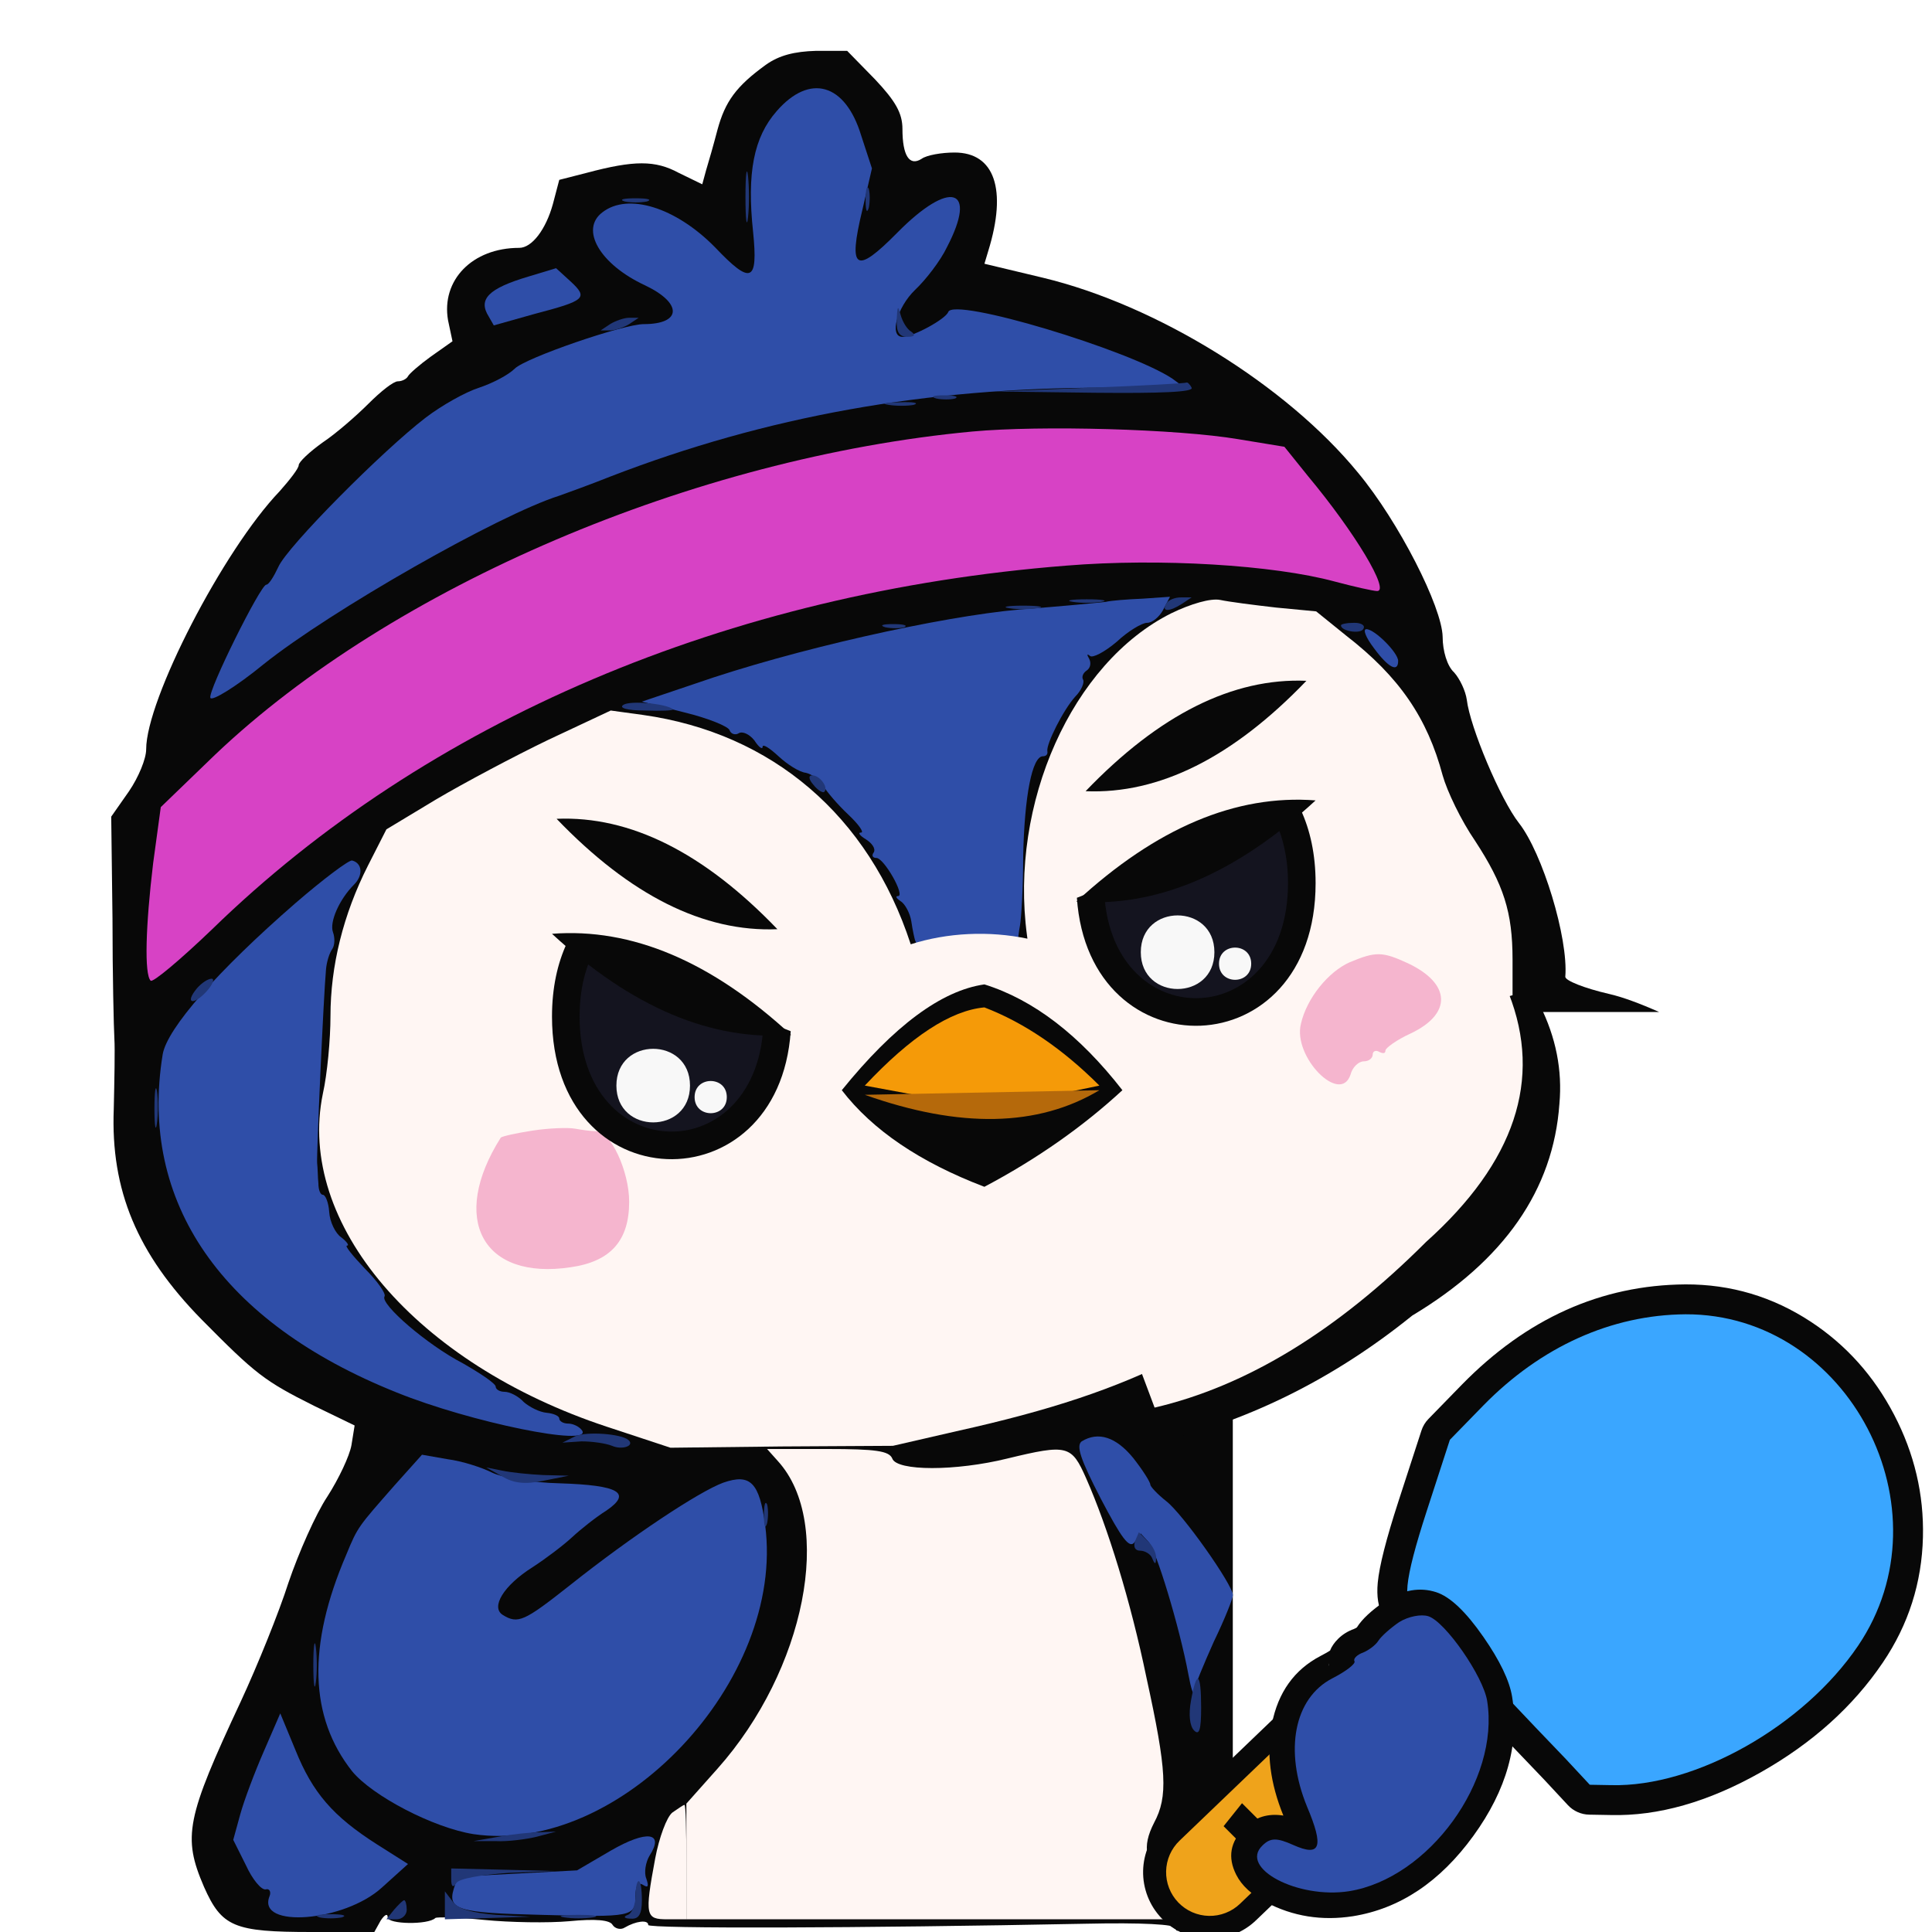
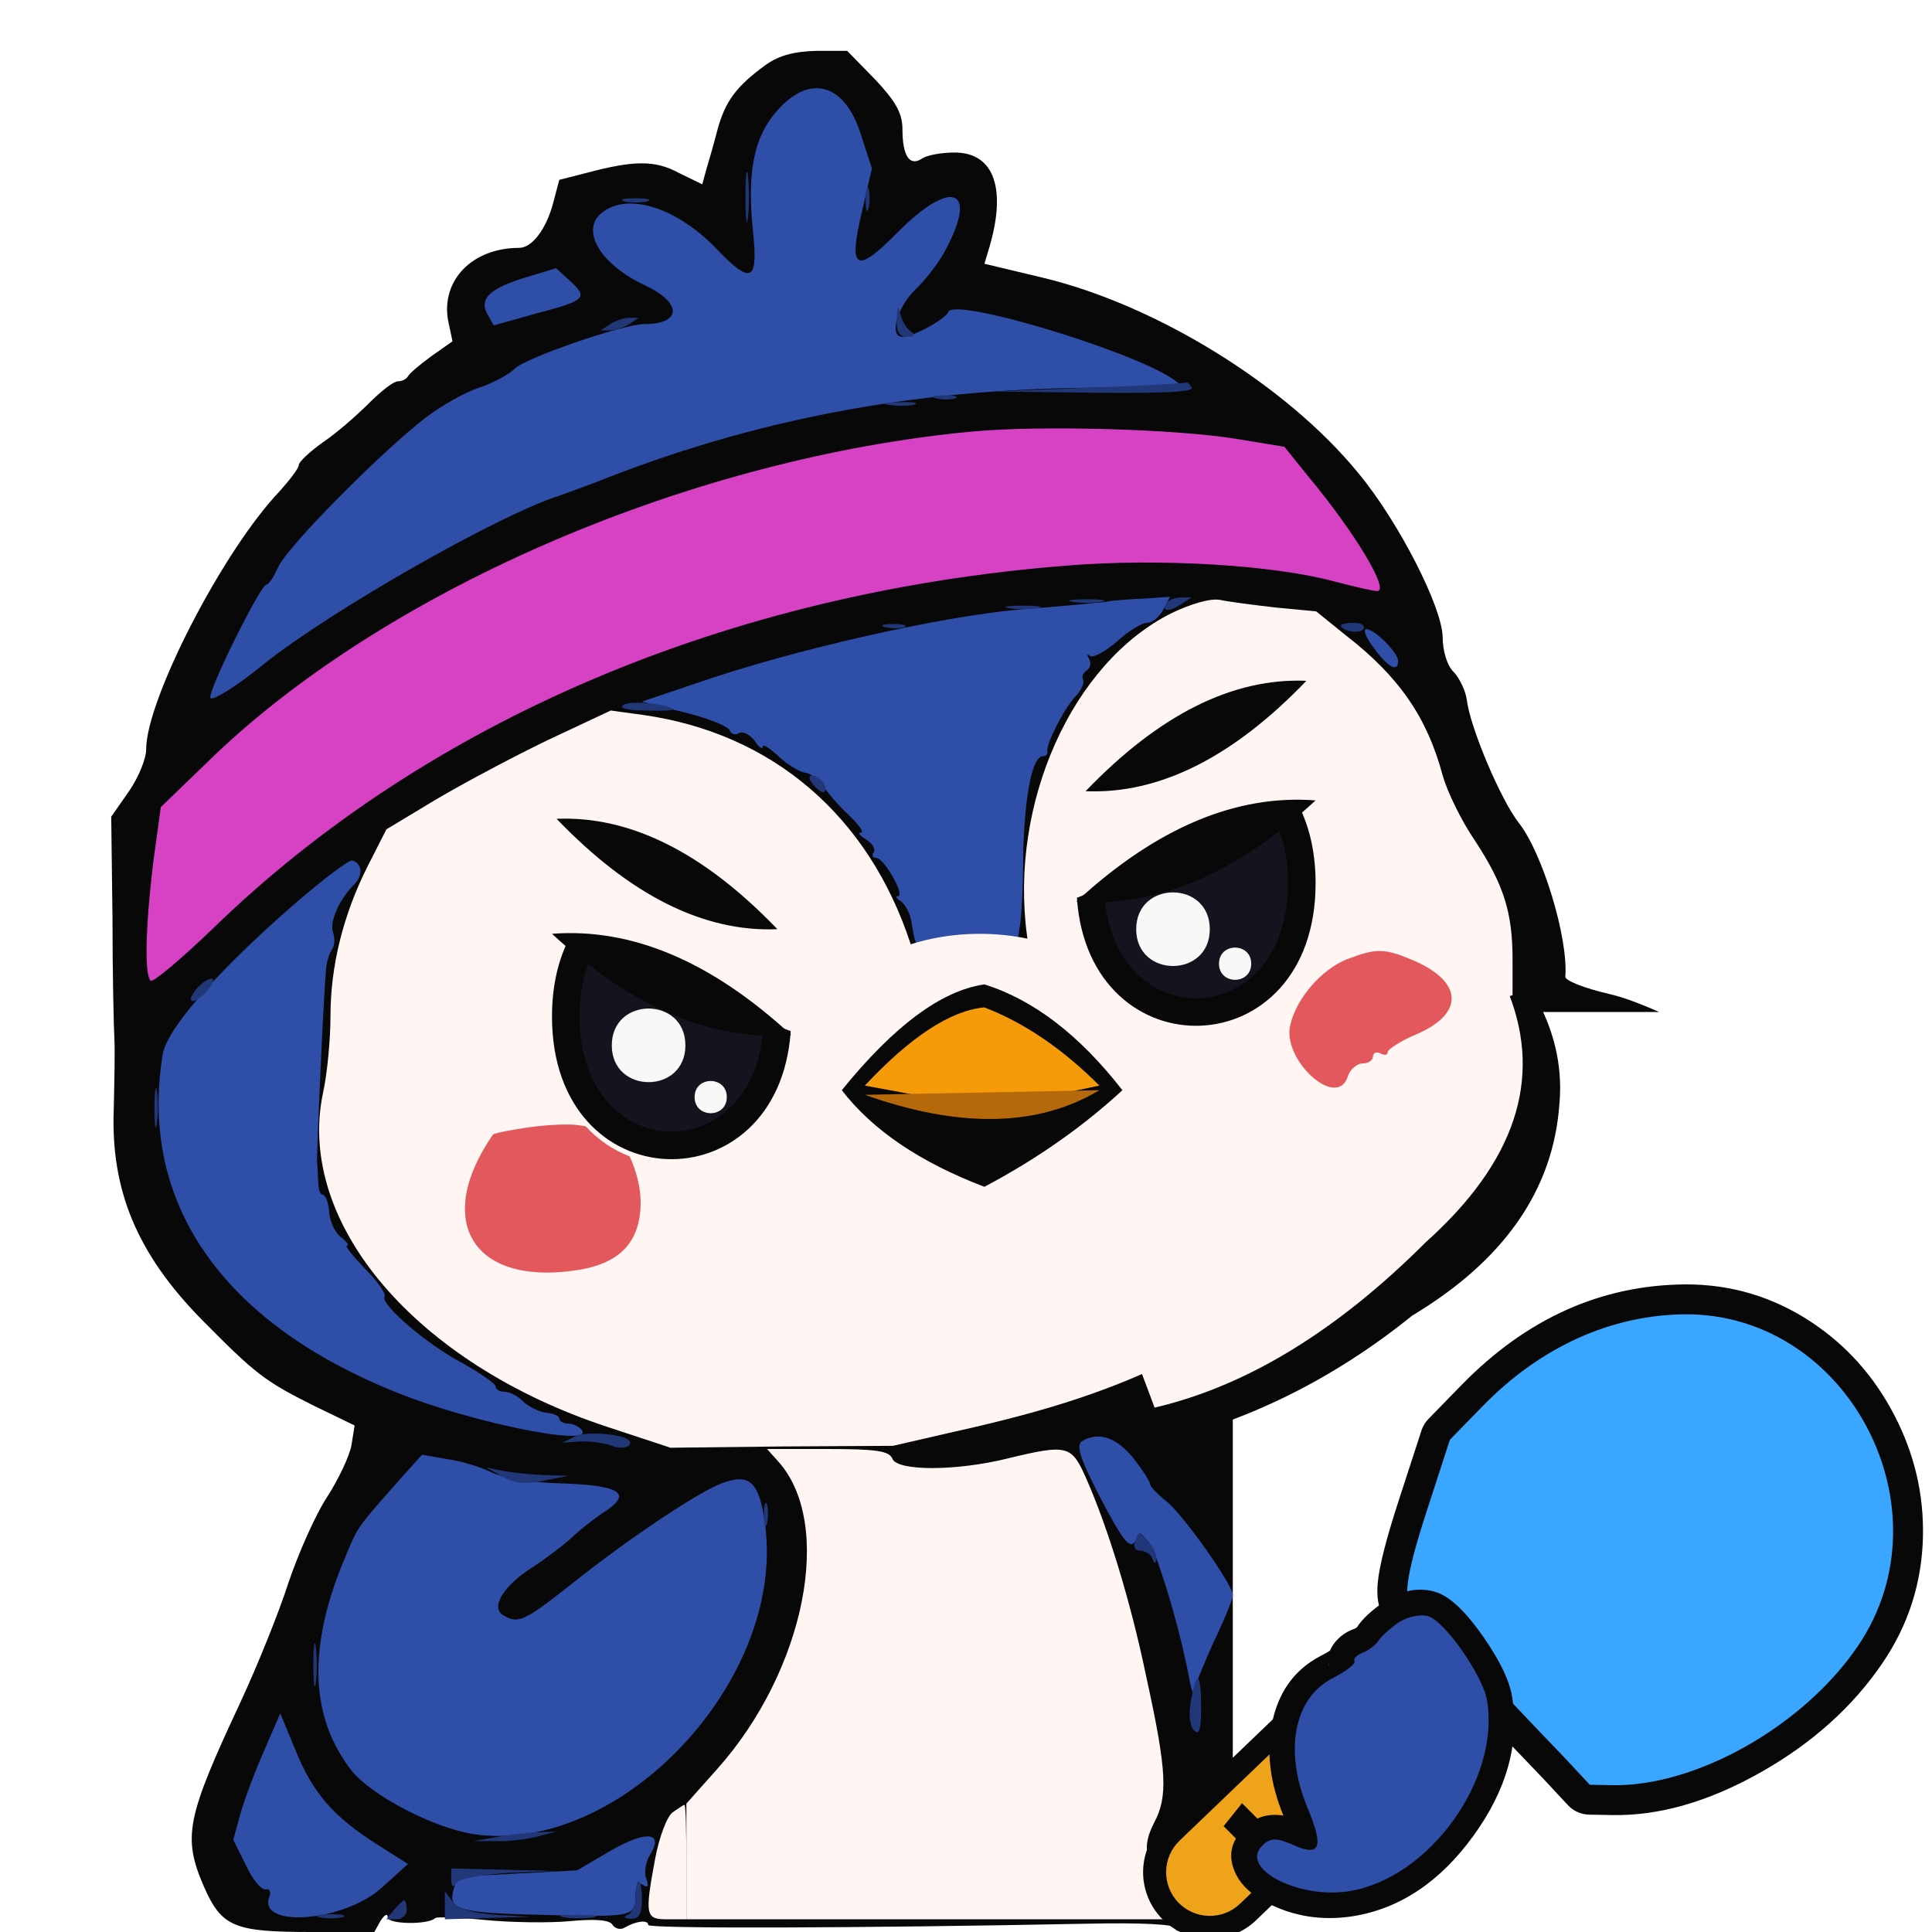
<svg xmlns="http://www.w3.org/2000/svg" viewBox="0 0 420 420" aria-hidden="true" class="sthings" data-character="pip">
  <g data-pip-part="body">
    <path fill="#080808" fill-rule="evenodd" d="M166.48 14.092C169.382 12.02 172.697 11.191 177.395 11.053H184.164L190.243 17.27C194.664 21.967 196.184 24.592 196.184 28.046C196.184 33.849 197.704 36.197 200.329 34.539C201.434 33.711 204.75 33.158 207.513 33.158C216.217 33.158 218.98 41.171 214.836 54.572L214.007 57.336L226.717 60.375C251.447 66.316 279.632 83.724 295.243 102.789C304.086 113.428 313.48 131.941 313.618 138.434C313.618 141.474 314.586 144.789 316.105 146.171C317.349 147.553 318.592 150.178 318.868 152.112C319.559 158.053 326.191 173.803 330.197 178.914C335.309 185.408 340.974 203.921 340.283 212.349C340.283 213.178 344.428 214.836 349.816 216.079C352.695 216.728 356.599 218.186 360.677 220H268V416.327C267.397 416.533 266.736 416.841 266.092 417.237C264.158 418.204 261.809 418.618 260.704 418.204C259.599 417.789 257.941 418.204 257.112 419.033C256.283 419.862 255.592 420 255.592 419.171C255.592 418.342 248.27 417.928 235.974 418.204C187.066 419.171 140.921 419.309 140.921 418.48C140.921 417.237 138.158 417.651 135.809 419.033C134.98 419.586 133.737 419.309 133.184 418.48C132.632 417.375 129.454 417.099 123.789 417.651C119.23 418.066 110.803 417.928 105.276 417.375C99.75 416.822 94.914 416.684 94.638 416.961C93.118 418.48 84.276 418.342 84.276 416.822C84.276 415.855 83.586 416.27 82.757 417.513L81.375 420H67.697C50.842 420 48.217 418.895 44.349 410.191C39.651 399.276 40.48 395.27 52.362 369.849C55.954 362.112 60.651 350.507 62.724 344.013C64.934 337.52 68.664 329.092 71.151 325.362C73.638 321.493 75.987 316.52 76.401 314.171L77.092 309.888L68.25 305.605C57.474 300.217 55.539 298.697 43.796 286.816C29.842 272.586 24.039 258.77 24.73 241.086C24.868 235.007 25.007 228.099 24.868 225.888C24.73 223.539 24.454 211.796 24.454 199.638L24.178 177.533L28.046 172.007C30.118 168.967 31.776 164.961 31.776 162.888C31.776 152.112 48.493 119.645 60.789 106.796C63 104.309 64.934 101.822 64.934 101.132C64.934 100.441 67.283 98.23 70.184 96.158C73.086 94.224 77.507 90.355 80.132 87.73C82.757 85.105 85.52 82.895 86.487 82.895C87.454 82.895 88.421 82.342 88.697 81.789C88.974 81.237 91.184 79.303 93.671 77.507L98.368 74.191L97.401 69.632C95.882 60.928 102.651 53.882 112.875 53.882C115.638 53.882 118.678 49.875 120.197 44.349L121.579 39.099L127.52 37.579C137.882 34.816 142.441 34.816 147.553 37.579L152.664 40.066L153.493 37.026C154.046 35.23 155.151 31.362 155.98 28.184C157.638 22.105 159.987 18.789 166.48 14.092Z" />
    <path fill="#080808" fill-rule="evenodd" d="M318 198Q341 218 339 240Q337 268 307 286Q281 307 250 314L247 301Q285 291 301 270Q322 247 318 223V198Z" />
    <path fill="#2f4ea8" fill-rule="evenodd" d="M168.829 24.178C163.855 29.842 162.336 37.579 163.717 50.428C164.822 61.342 163.303 62.033 155.428 53.743C146.862 45.039 136.5 41.862 130.974 46.145C126 49.875 130.421 57.474 140.23 62.033C148.382 65.901 148.243 70.461 139.954 70.461C135.533 70.461 114.257 77.783 111.908 80.132C110.526 81.513 107.072 83.309 104.171 84.276C101.132 85.243 96.02 88.145 92.566 90.77C83.171 97.954 62.447 118.816 60.513 123.237C59.546 125.309 58.441 127.105 57.888 127.105C56.645 127.105 45.178 150.178 45.73 151.697C46.007 152.526 51.257 149.349 57.336 144.375C71.842 132.77 108.454 111.908 121.579 107.763C123.513 107.072 128.487 105.276 132.632 103.618C166.618 90.493 201.296 84.276 240.118 84.276H257.526L254.901 82.342C245.645 76.125 207.237 64.52 206.132 67.836C205.579 69.355 198.533 73.224 196.184 73.224C193.283 73.224 194.941 66.868 198.947 63C201.296 60.789 204.474 56.645 205.855 53.743C212.625 40.757 206.546 38.961 195.079 50.566C185.961 59.822 184.303 58.717 187.48 45.592L189.553 36.612L187.204 29.428C183.75 18.099 176.013 15.888 168.829 24.178Z" />
    <path fill="#2f4ea8" fill-rule="evenodd" d="M114.947 60.099C106.105 62.724 103.895 65.072 106.243 68.803L107.349 70.737L116.191 68.25C127.243 65.349 127.934 64.796 124.066 61.204L120.888 58.303L114.947 60.099Z" />
    <path fill="#2f4ea8" fill-rule="evenodd" d="M240.395 130.836C239.289 130.974 230.862 131.803 221.743 132.493C204.474 134.013 172.421 141.197 151.007 148.658L139.539 152.526L148.796 154.875C153.908 156.118 158.329 157.914 158.605 158.743C158.882 159.572 159.849 159.849 160.539 159.434C161.368 158.882 162.888 159.572 163.993 160.954C164.961 162.474 165.789 163.026 165.789 162.336C165.789 161.645 167.309 162.612 169.243 164.408C171.178 166.204 173.803 167.862 175.184 168C176.428 168.276 178.224 169.52 178.914 170.763C179.743 172.145 182.092 174.908 184.441 177.118C186.651 179.191 187.895 180.987 187.204 180.987C186.375 180.987 186.928 181.678 188.309 182.507C189.553 183.336 190.382 184.441 189.967 185.27C189.414 185.961 189.691 186.513 190.52 186.513C192.178 186.513 196.875 194.803 195.217 194.803C194.526 194.803 194.941 195.355 195.77 195.908C196.737 196.461 197.842 198.533 198.118 200.329C198.395 202.263 198.809 204.059 198.947 204.474C199.224 204.888 199.224 205.579 199.086 206.132C199.086 206.822 199.638 207.237 200.467 207.237C201.296 207.237 201.711 208.066 201.296 209.171C200.053 212.211 203.921 212.901 209.171 210.691C211.934 209.586 215.664 208.618 217.599 208.618C219.947 208.618 221.053 207.789 221.191 206.132C221.191 204.888 221.467 202.539 221.743 201.158C222.02 199.638 222.434 192.868 222.434 185.961C222.711 173.112 224.368 164.408 226.717 164.408C227.408 164.408 227.822 163.993 227.684 163.303C227.408 161.783 231.138 154.322 233.763 151.421C235.145 150.039 235.836 148.243 235.421 147.691C235.145 147.138 235.421 146.309 236.25 145.757C237.079 145.204 237.217 144.099 236.803 143.27C236.25 142.303 236.25 142.026 236.941 142.579C237.493 143.132 240.118 141.75 242.743 139.539C245.23 137.191 248.27 135.395 249.375 135.395C250.48 135.395 252 134.151 252.829 132.632L254.349 129.73L248.408 130.145C245.092 130.283 241.5 130.559 240.395 130.836Z" />
    <path fill="#2f4ea8" fill-rule="evenodd" d="M298.697 140.921C301.737 145.066 303.947 146.309 303.947 143.684C303.947 141.888 298.836 136.776 297.039 136.776C296.211 136.776 296.901 138.572 298.697 140.921Z" />
    <path fill="#2f4ea8" fill-rule="evenodd" d="M64.243 196.322C47.388 210.967 36.336 223.539 35.368 229.204C30.118 261.395 48.217 287.507 86.211 302.704C102.237 309.197 128.763 314.586 126.553 310.993C126 310.164 124.618 309.474 123.513 309.474C122.408 309.474 121.579 308.921 121.579 308.368C121.579 307.816 120.336 307.263 118.816 307.125C117.296 306.987 115.086 305.882 113.842 304.776C112.737 303.533 110.803 302.566 109.697 302.566C108.592 302.566 107.763 302.013 107.763 301.461C107.763 300.77 104.447 298.559 100.579 296.349C92.842 292.342 82.618 283.5 83.586 281.842C84 281.289 82.066 278.526 79.303 275.763C76.678 273 74.882 270.789 75.434 270.789C75.987 270.789 75.434 269.961 74.191 268.993C72.947 268.164 71.704 265.678 71.566 263.467C71.428 261.395 70.737 259.737 70.184 259.737C69.632 259.737 69.217 258.632 69.217 257.25C69.079 256.007 69.079 253.934 68.941 252.829C68.803 250.895 70.322 216.77 70.875 210.691C71.013 209.171 71.566 207.237 72.257 206.27C72.809 205.441 72.809 203.783 72.395 202.678C71.566 200.467 73.776 195.493 76.954 192.316C79.026 190.243 78.75 187.618 76.539 187.066C75.849 186.928 70.322 191.072 64.243 196.322Z" />
    <path fill="#2f4ea8" fill-rule="evenodd" d="M235.145 313.342C233.901 314.309 234.868 317.211 239.289 325.776C243.849 334.48 245.507 336.691 246.612 335.309L247.993 333.375L249.651 335.171C251.309 336.829 256.421 353.684 258.355 364.046C258.908 367.086 259.461 368.743 259.599 367.776C259.599 366.671 261.671 361.836 263.882 356.862C266.23 352.026 268.026 347.467 268.026 346.776C268.026 344.566 257.112 329.092 253.52 326.329C251.586 324.809 250.066 323.151 250.066 322.737C250.066 322.184 248.408 319.559 246.336 316.934C242.605 312.375 238.737 311.132 235.145 313.342Z" />
    <path fill="#2f4ea8" fill-rule="evenodd" d="M85.796 322.875C77.921 331.855 77.783 331.855 75.296 337.934C66.73 357.829 67.283 373.303 76.539 385.046C80.961 390.434 94.224 397.342 102.928 398.724C134.842 403.421 170.763 365.289 166.342 331.579C165.099 322.322 163.164 320.25 157.224 322.322C151.974 324.257 137.329 333.928 123.789 344.704C113.98 352.441 112.599 353.132 109.283 351.059C106.658 349.401 109.421 344.704 115.776 340.697C118.539 338.901 122.408 336 124.342 334.204C126.276 332.408 129.592 329.783 131.803 328.401C137.467 324.533 134.566 322.875 121.717 322.461C115.5 322.322 109.145 321.217 106.934 320.112C104.724 319.007 100.441 317.625 97.263 317.211L91.737 316.243L85.796 322.875Z" />
    <path fill="#2f4ea8" fill-rule="evenodd" d="M57.336 380.763C55.401 385.184 53.053 391.401 52.224 394.441L50.704 399.967L53.467 405.493C54.849 408.533 56.783 410.882 57.75 410.743C58.579 410.467 58.993 411.296 58.579 412.263C55.816 419.309 74.882 417.789 83.033 410.329L88.697 405.217L81.928 400.934C72.395 394.855 67.974 389.743 64.243 380.487L60.928 372.474L57.336 380.763Z" />
    <path fill="#2f4ea8" fill-rule="evenodd" d="M132.77 402.316 125.447 406.599 112.461 407.289 99.474 407.98 98.645 410.605C97.263 415.164 99.612 415.855 117.572 416.27C137.467 416.822 138.158 416.684 138.158 412.125C138.158 409.914 138.711 409.086 139.816 409.776C140.921 410.467 141.059 410.053 140.507 408.395C139.954 407.151 140.368 404.803 141.197 403.421C144.513 398.309 140.645 397.757 132.77 402.316Z" />
    <path fill="#213777" fill-rule="evenodd" d="M162.059 42.829C162.059 47.803 162.336 49.737 162.612 47.25C162.888 44.901 162.888 40.757 162.612 38.27C162.336 35.921 162.059 37.855 162.059 42.829Z" />
    <path fill="#213777" fill-rule="evenodd" d="M188.171 43.52C188.171 45.73 188.447 46.559 188.862 45.178C189.138 43.934 189.138 42 188.862 41.033C188.447 40.204 188.171 41.171 188.171 43.52Z" />
    <path fill="#213777" fill-rule="evenodd" d="M135.809 43.796C137.053 44.072 139.263 44.072 140.645 43.796C141.888 43.382 140.783 43.105 138.158 43.105C135.533 43.105 134.428 43.382 135.809 43.796Z" />
    <path fill="#213777" fill-rule="evenodd" d="M194.941 69.355C194.803 72.257 195.493 73.224 197.289 73.224C198.809 73.224 199.086 72.809 198.118 72.118C197.151 71.566 196.184 69.908 195.77 68.388C195.217 66.316 195.079 66.454 194.941 69.355Z" />
    <path fill="#213777" fill-rule="evenodd" d="M132.632 70.461 130.559 71.842H132.632C133.737 71.842 135.671 71.151 136.776 70.461L138.849 69.079H136.776C135.671 69.079 133.737 69.77 132.632 70.461Z" />
    <path fill="#213777" fill-rule="evenodd" d="M236.941 84.276 216.217 85.105 238.046 85.382C252.276 85.52 259.599 85.243 259.046 84.276C258.632 83.447 258.079 83.033 257.941 83.171C257.803 83.309 248.408 83.862 236.941 84.276Z" />
    <path fill="#213777" fill-rule="evenodd" d="M203.507 86.625C204.75 86.901 206.684 86.901 207.651 86.625C208.48 86.211 207.513 85.934 205.164 85.934C202.954 85.934 202.125 86.211 203.507 86.625Z" />
    <path fill="#213777" fill-rule="evenodd" d="M193.145 88.007C194.803 88.283 197.289 88.283 198.671 88.007C199.914 87.592 198.533 87.316 195.493 87.454C192.454 87.454 191.349 87.73 193.145 88.007Z" />
    <path fill="#213777" fill-rule="evenodd" d="M233.211 130.836C234.868 131.112 237.632 131.112 239.428 130.836C241.086 130.559 239.704 130.283 236.25 130.283C232.796 130.283 231.414 130.559 233.211 130.836Z" />
    <path fill="#213777" fill-rule="evenodd" d="M253.52 131.25C252.414 133.046 254.211 133.046 256.974 131.25L259.046 129.868H256.697C255.454 129.868 253.934 130.421 253.52 131.25Z" />
    <path fill="#213777" fill-rule="evenodd" d="M219.395 132.217C221.053 132.493 223.816 132.493 225.612 132.217C227.27 131.941 225.888 131.664 222.434 131.664C218.98 131.664 217.599 131.941 219.395 132.217Z" />
    <path fill="#213777" fill-rule="evenodd" d="M192.454 136.362C193.697 136.638 195.632 136.638 196.599 136.362C197.428 135.947 196.461 135.671 194.112 135.671C191.901 135.671 191.072 135.947 192.454 136.362Z" />
    <path fill="#213777" fill-rule="evenodd" d="M291.513 135.947C291.513 137.191 295.658 137.882 296.349 136.776C296.901 135.947 295.934 135.395 294.414 135.395C292.757 135.395 291.513 135.671 291.513 135.947Z" />
    <path fill="#213777" fill-rule="evenodd" d="M135.533 153.217C134.428 153.908 136.362 154.461 140.23 154.461C143.822 154.599 146.586 154.461 146.309 154.184C144.789 152.941 137.053 152.25 135.533 153.217Z" />
    <path fill="#213777" fill-rule="evenodd" d="M176.842 170.625C177.809 171.868 178.914 172.421 179.191 172.145C180.158 171.178 178.224 168.553 176.566 168.553C175.737 168.553 175.737 169.382 176.842 170.625Z" />
    <path fill="#213777" fill-rule="evenodd" d="M42.829 214.836C40.066 218.151 42 218.704 44.901 215.526C46.283 214.007 46.697 212.763 46.007 212.763C45.178 212.763 43.796 213.73 42.829 214.836Z" />
    <path fill="#213777" fill-rule="evenodd" d="M33.572 241.086C33.572 244.816 33.849 246.336 34.125 244.125C34.401 242.053 34.401 239.013 34.125 237.217C33.849 235.559 33.572 237.217 33.572 241.086Z" />
    <path fill="#213777" fill-rule="evenodd" d="M125.033 312.237 122.27 313.618 126.414 313.342C128.763 313.342 131.664 313.757 133.046 314.309C135.257 315.276 138.02 314.309 136.638 313.066C135.118 311.684 127.52 311.132 125.033 312.237Z" />
    <path fill="#213777" fill-rule="evenodd" d="M109.145 320.941C111.632 322.461 114.118 322.737 118.125 321.908L123.651 320.803L118.125 320.664C115.086 320.526 111.079 320.112 109.145 319.697L105.691 319.007L109.145 320.941Z" />
    <path fill="#213777" fill-rule="evenodd" d="M166.066 329.507C166.066 331.717 166.342 332.546 166.757 331.164C167.033 329.921 167.033 327.987 166.757 327.02C166.342 326.191 166.066 327.158 166.066 329.507Z" />
    <path fill="#213777" fill-rule="evenodd" d="M246.75 335.033C246.336 336.276 246.75 337.105 247.855 337.105C248.961 337.105 250.204 337.934 250.48 338.763C251.033 340.145 251.309 340.145 251.309 338.763C251.447 337.796 250.618 336 249.513 335.033L247.579 333.099L246.75 335.033Z" />
    <path fill="#213777" fill-rule="evenodd" d="M68.112 361.974C68.112 366.118 68.388 367.914 68.664 365.704C68.941 363.632 68.941 360.316 68.664 358.105C68.388 356.033 68.112 357.829 68.112 361.974Z" />
    <path fill="#213777" fill-rule="evenodd" d="M258.908 369.711C258.355 372.75 258.632 375.237 259.599 376.204C260.704 377.309 261.118 376.066 261.118 371.23C261.118 363.493 260.151 362.803 258.908 369.711Z" />
    <path fill="#213777" fill-rule="evenodd" d="M281.98 379.934C281.98 381.868 282.533 384.355 283.224 385.461L284.605 387.533L284.467 385.461C284.329 384.355 283.776 381.868 283.224 379.934L282.118 376.48L281.98 379.934Z" />
    <path fill="#213777" fill-rule="evenodd" d="M108.454 399.276 102.928 400.243H107.763C110.388 400.382 114.533 399.829 116.743 399.276L120.888 398.171L117.434 398.309C115.5 398.309 111.493 398.724 108.454 399.276Z" />
    <path fill="#213777" fill-rule="evenodd" d="M98.092 408.533C98.092 410.191 98.507 410.467 99.197 409.362C99.75 408.395 104.586 407.566 110.526 407.151L120.888 406.737L109.559 406.461L98.092 406.184V408.533Z" />
    <path fill="#213777" fill-rule="evenodd" d="M138.158 412.263C138.158 414.059 137.329 415.993 136.5 416.27C135.395 416.684 135.671 417.099 137.191 417.099C138.849 417.237 139.539 416.132 139.539 413.092C139.539 410.743 139.263 408.947 138.849 408.947C138.434 408.947 138.158 410.467 138.158 412.263Z" />
    <path fill="#213777" fill-rule="evenodd" d="M291.237 409.914C292.895 410.191 295.382 410.191 296.763 409.914C298.007 409.5 296.625 409.224 293.586 409.362C290.546 409.362 289.441 409.638 291.237 409.914Z" />
    <path fill="#213777" fill-rule="evenodd" d="M96.711 414.197V417.237L106.105 416.961L115.362 416.684L107.763 416.27C102.789 415.855 99.612 415.026 98.507 413.507L96.711 411.158V414.197Z" />
    <path fill="#213777" fill-rule="evenodd" d="M85.658 415.164 84 417.237H86.211C87.454 417.237 88.421 416.27 88.421 415.164C88.421 414.059 88.145 413.092 87.868 413.092C87.592 413.092 86.625 414.059 85.658 415.164Z" />
    <path fill="#213777" fill-rule="evenodd" d="M69.493 416.822C70.737 417.099 72.947 417.099 74.329 416.822C75.572 416.408 74.467 416.132 71.842 416.132C69.217 416.132 68.112 416.408 69.493 416.822Z" />
    <path fill="#213777" fill-rule="evenodd" d="M122.684 416.822C124.342 417.099 127.105 417.099 128.901 416.822C130.559 416.546 129.178 416.27 125.724 416.27C122.27 416.27 120.888 416.546 122.684 416.822Z" />
    <path fill="#fff6f3" fill-rule="evenodd" d="M254.625 133.322C258.908 131.25 263.191 130.007 265.263 130.421C267.197 130.836 272.586 131.526 277.421 132.079L286.125 132.908L292.618 138.158C304.224 147.138 310.303 156.118 313.618 168.553C314.586 172.007 317.625 178.362 320.664 182.783C326.882 192.316 328.816 198.257 328.816 208.618V216.355L323.013 217.875C319.697 218.842 315.967 219.947 314.586 220.362C312.789 221.191 312.375 220.776 313.066 219.257C314.309 215.941 311.408 211.934 305.882 209.309L300.77 206.961L295.52 208.48C289.855 210.138 284.191 216.493 282.809 222.434C281.842 226.303 285.849 234.454 289.441 235.697C290.961 236.25 289.993 238.184 285.849 243.572C276.868 254.763 272.033 265.954 268.855 281.842L267.336 289.441L255.592 295.243C242.467 301.875 228.513 306.572 207.928 311.132L194.112 314.309L169.934 314.447L145.757 314.724L131.941 310.164C90.493 296.487 64.382 265.954 70.184 237.77C71.151 233.487 71.842 225.888 71.842 220.914C71.842 210 74.605 198.809 79.993 188.171L84 180.296L94.776 173.803C100.855 170.211 111.77 164.408 119.23 160.816L132.77 154.461L139.816 155.428C167.854 159.394 188.852 177.307 197.983 205.279C206.001 202.726 215.018 202.319 223.355 204.057L223.263 203.368C219.395 174.632 233.072 144.099 254.625 133.322Z" />
    <path fill="#fff6f3" fill-rule="evenodd" d="M273 208Q310 195 328 216Q339 244 310 270Q281 299 251 306L245 290Q264 265 267 241L273 208Z" />
    <path fill="#fff6f3" fill-rule="evenodd" d="M146.171 394.026C144.928 394.993 143.27 399.553 142.441 403.974C140.092 416.546 140.368 417.237 145.066 417.237H149.211V404.803C149.211 397.895 149.072 392.368 148.796 392.368C148.52 392.368 147.414 393.197 146.171 394.026Z" />
    <path fill="#fff6f3" fill-rule="evenodd" d="M169.105 317.625C181.401 331.164 175.046 363.079 155.98 384.493L149.211 392.092V404.664V417.237H203.092H256.974V413.783C256.974 411.711 255.73 409.5 253.52 408.118C248.961 405.079 248.132 401.625 250.895 396.237C253.934 390.572 253.658 384.908 249.237 364.737C245.783 348.02 240.809 331.993 236.112 321.355C232.934 314.171 232.105 313.895 218.98 317.072C207.789 319.836 194.941 319.836 193.974 317.072C193.283 315.414 190.382 315 179.882 315H166.757L169.105 317.625Z" />
    <path fill="#d742c5" fill-rule="evenodd" d="M211.382 93.809C150.868 99.474 85.243 127.52 46.836 163.993L34.954 175.461L33.296 187.618C31.638 201.434 31.362 211.796 32.743 213.178C33.158 213.73 39.237 208.618 46.145 201.987C92.704 156.671 158.329 128.763 231.829 122.961C252.138 121.303 276.868 122.822 290.132 126.414C294.276 127.52 298.559 128.487 299.388 128.487C302.151 128.487 294.691 115.914 284.329 103.48L279.217 97.125L269.132 95.467C256.007 93.257 226.303 92.428 211.382 93.809Z" />
-     <path fill="#f5b5ce" fill-rule="evenodd" d="M293.447 209.171C288.75 211.243 284.053 217.046 282.809 222.572C281.013 229.757 291.375 240.257 293.586 233.625C294 231.967 295.382 230.724 296.487 230.724C297.592 230.724 298.421 230.033 298.421 229.204C298.421 228.513 299.112 228.237 299.803 228.651C300.632 229.066 301.184 229.066 301.184 228.375C301.184 227.822 303.671 226.026 306.711 224.645C315.691 220.362 315.414 213.868 306.158 209.447C300.493 206.822 299.112 206.822 293.447 209.171Z" />
-     <path fill="#f5b5ce" fill-rule="evenodd" d="M115.776 245.783C112.184 246.336 109.145 247.026 108.868 247.303C97.678 264.987 104.862 278.388 124.066 275.487C132.77 274.243 136.776 269.684 136.776 261.257C136.776 254.625 132.77 245.921 129.592 245.921C128.625 245.921 126.553 245.645 125.033 245.368C123.513 245.092 119.368 245.23 115.776 245.783Z" />
  </g>
  <g data-pip-part="racket">
    <path fill="#080808" fill-rule="evenodd" d="M346.036 347.466 273.036 417.466Q272.005 418.454 270.801 419.223Q269.597 419.991 268.267 420.51Q266.936 421.028 265.53 421.278Q264.124 421.527 262.696 421.497Q261.268 421.467 259.873 421.159Q258.479 420.851 257.171 420.277Q255.864 419.703 254.693 418.885Q253.523 418.067 252.534 417.036Q251.546 416.005 250.777 414.801Q250.009 413.597 249.49 412.267Q248.972 410.936 248.722 409.53Q248.473 408.124 248.503 406.696Q248.533 405.268 248.841 403.873Q249.149 402.479 249.723 401.171Q250.297 399.864 251.115 398.693Q251.934 397.523 252.964 396.534L325.964 326.534Q326.995 325.546 328.199 324.777Q329.403 324.009 330.733 323.49Q332.064 322.972 333.47 322.722Q334.876 322.473 336.304 322.503Q337.732 322.533 339.126 322.841Q340.521 323.149 341.829 323.723Q343.136 324.297 344.307 325.115Q345.477 325.934 346.466 326.964Q347.454 327.995 348.223 329.199Q348.991 330.403 349.51 331.733Q350.028 333.064 350.278 334.47Q350.527 335.876 350.497 337.304Q350.467 338.732 350.159 340.126Q349.851 341.521 349.277 342.828Q348.703 344.136 347.885 345.307Q347.067 346.477 346.036 347.466Z" />
    <path fill="#efa31b" fill-rule="evenodd" d="M342.575 343.857 269.575 413.857Q268.9 414.505 268.111 415.008Q267.322 415.511 266.451 415.851Q265.579 416.191 264.657 416.354Q263.736 416.517 262.801 416.498Q261.865 416.478 260.952 416.276Q260.038 416.075 259.181 415.699Q258.324 415.323 257.558 414.786Q256.791 414.25 256.143 413.575Q255.495 412.9 254.992 412.111Q254.489 411.322 254.149 410.451Q253.809 409.579 253.646 408.657Q253.482 407.736 253.502 406.801Q253.522 405.865 253.723 404.952Q253.925 404.038 254.301 403.181Q254.677 402.324 255.213 401.558Q255.75 400.791 256.425 400.143L329.425 330.143Q330.1 329.495 330.889 328.992Q331.678 328.489 332.549 328.149Q333.421 327.809 334.342 327.646Q335.264 327.482 336.199 327.502Q337.135 327.522 338.048 327.723Q338.962 327.925 339.819 328.301Q340.676 328.677 341.442 329.213Q342.209 329.75 342.857 330.425Q343.505 331.1 344.008 331.889Q344.511 332.678 344.851 333.549Q345.191 334.421 345.354 335.342Q345.517 336.264 345.498 337.199Q345.478 338.135 345.276 339.048Q345.075 339.962 344.699 340.819Q344.323 341.675 343.786 342.442Q343.25 343.209 342.575 343.857Z" />
    <path fill="#080808" fill-rule="evenodd" d="M320 344 333 357 329 362 316 349 320 344Z" />
    <path fill="#080808" fill-rule="evenodd" d="M270 392 283 405 279 410 266 397 270 392Z" />
    <g data-pip-part="blade">
      <path fill="#080808" fill-rule="evenodd" d="M366.395 279.215Q381.219 279.169 393.634 287.321Q405.175 294.899 411.775 307.574Q418.367 320.233 418.031 334.14Q417.671 349.078 409.309 361.425Q399.589 375.789 382.725 385.309Q365.638 394.954 350.17 394.573L345.49 394.49Q344.167 394.467 342.958 393.928Q341.749 393.389 340.847 392.42L335.673 386.86L325.94 376.679L321.208 371.674Q312.815 362.747 310.923 361.282Q307.833 359.176 305.654 355.242Q302.518 354.577 300.664 351.29Q299.09 348.502 299.513 344.042Q300.024 338.642 303.975 326.483L309.009 310.992Q309.477 309.55 310.535 308.464L317.803 301.006Q338.928 279.424 366.367 279.216ZM308.367 355.354Q309.302 355.311 310.369 354.947Q309.999 355.073 309.616 355.154Q308.974 355.291 308.367 355.354Z" />
      <path fill="#3aa6ff" fill-rule="evenodd" d="M366.416 285.715C350.295 285.838 334.973 292.757 322.448 305.553L315.19 313L310.157 328.492C305.2 343.747 304.615 349.571 308.266 348.796C308.855 348.595 310.161 349.804 311.04 351.527C311.838 353.094 313.505 355.205 314.691 355.982C315.956 356.916 320.988 361.951 325.944 367.222C330.899 372.492 337.439 379.324 340.372 382.369L345.605 387.991L350.285 388.074C368.573 388.525 392.104 375.252 403.925 357.782C424.029 328.099 401.883 285.603 366.416 285.715Z" />
    </g>
    <path fill="#080808" fill-rule="evenodd" d="M301.048 348.098Q301.153 348.025 301.262 347.958Q306.97 344.424 312.226 346.132Q316.748 347.601 322.48 355.852Q327.869 363.611 328.722 368.87Q331.183 384.109 320.285 399.118Q309.407 414.1 294.135 416.565Q283.968 418.153 275.198 413.531Q270.535 411.074 268.756 407.573Q265.863 401.88 270.558 397.312Q273.975 393.889 278.992 394.689Q274.676 384.084 276.49 374.796Q278.506 364.47 287.074 359.99Q288.285 359.373 289.142 358.818Q289.665 357.479 290.942 356.222Q292.337 354.85 294.353 354.117Q294.916 353.875 294.982 353.77Q296.642 351.118 301.048 348.098ZM288.85 361.575Q288.97 362.887 289.937 364.261Q289.712 363.942 289.535 363.594Q289.01 362.564 288.85 361.575Z" />
    <path fill="#2f4ea8" fill-rule="evenodd" d="M304.158 352.634C302.289 353.915 300.249 355.722 299.644 356.688C299.04 357.654 297.519 358.758 296.343 359.247C295.036 359.694 294.169 360.574 294.435 361.097C294.833 361.662 292.53 363.383 289.57 364.891C281.346 369.191 279.116 380.524 284.146 392.763C287.839 401.517 287.113 403.75 281.151 401.087C277.6 399.497 276.158 399.465 274.423 401.225C269.349 406.114 282.114 412.876 293.286 411.131C310.61 408.334 326.089 387.071 323.293 369.747C322.422 364.379 314.206 352.558 310.527 351.362C308.95 350.85 306.158 351.396 304.158 352.634Z" />
  </g>
  <g class="sthings-face" data-face="angry">
+     <g data-pip-part="cheeks">
+       <path fill="#e2585c" fill-rule="evenodd" d="M292.774 208.55C299.288 206.084 300.877 206.084 307.391 208.84C318.036 213.482 318.354 220.301 308.026 224.798C304.531 226.248 301.671 228.134 301.671 228.714C301.671 229.44 301.035 229.44 300.082 229.005C299.288 228.569 298.493 228.859 298.493 229.585C298.493 230.455 297.54 231.18 296.269 231.18C294.998 231.18 293.409 232.486 292.933 234.227C290.39 241.19 278.474 230.165 280.54 222.622C281.97 216.819 287.372 210.726 292.774 208.55Z" />
+       <path fill="#e2585c" fill-rule="evenodd" d="M115.117 245.044C119.248 244.464 124.015 244.319 125.762 244.609C126.243 244.689 126.772 244.769 127.309 244.842Q131.511 249.363 136.873 251.38C138.288 254.407 139.267 258.081 139.267 261.292C139.267 270.141 134.66 274.928 124.65 276.233C102.566 279.28 94.304 265.208 107.173 246.64C107.491 246.35 110.987 245.624 115.117 245.044Z" />
+     </g>
    <path fill="#fff6f3" fill-rule="evenodd" d="M123.223 205.052C134.571 180.618 172 185.934 172 221C172 222.086 171.964 223.144 171.894 224.173L123.223 205.052Z" />
    <path fill="#080808" fill-rule="evenodd" d="M120 221C120 214.734 121.195 209.418 123.223 205.052L171.894 224.173C169.303 262.304 120 261.246 120 221Z" />
    <path fill="#14141f" fill-rule="evenodd" d="M126 221C126 215.526 127.079 210.951 128.882 207.275L165.991 221.854C165.314 254.33 126 254.045 126 221Z" />
-     <path fill="#f8f8f8" fill-rule="evenodd" d="M134 236C134 225.334 150 225.334 150 236C150 246.666 134 246.666 134 236Z" />
+     <path fill="#f8f8f8" fill-rule="evenodd" d="M133 227.25C133 216.584 149 216.584 149 227.25C149 237.916 133 237.916 133 227.25Z" />
    <path fill="#f8f8f8" fill-rule="evenodd" d="M151 238.5C151 233.833 158 233.833 158 238.5C158 243.167 151 243.167 151 238.5Z" />
    <path fill="#080808" fill-rule="evenodd" d="M120 203Q146 201 172 225Q146 227 120 203Z" />
    <path fill="#fff6f3" fill-rule="evenodd" d="M234 192C234 156.934 271.429 151.618 282.777 176.052L234.106 195.173C234.036 194.144 234 193.086 234 192Z" />
    <path fill="#080808" fill-rule="evenodd" d="M282.777 176.052C284.805 180.418 286 185.734 286 192C286 232.246 236.697 233.304 234.106 195.173L282.777 176.052Z" />
    <path fill="#14141f" fill-rule="evenodd" d="M277.118 178.275C278.921 181.951 280 186.526 280 192C280 225.045 240.686 225.33 240.009 192.854L277.118 178.275Z" />
-     <path fill="#f8f8f8" fill-rule="evenodd" d="M248 207C248 196.334 264 196.334 264 207C264 217.666 248 217.666 248 207Z" />
+     <path fill="#f8f8f8" fill-rule="evenodd" d="M247 202C247 191.334 263 191.334 263 202C263 212.666 247 212.666 247 202Z" />
    <path fill="#f8f8f8" fill-rule="evenodd" d="M265 209.5C265 204.833 272 204.833 272 209.5C272 214.167 265 214.167 265 209.5Z" />
    <path fill="#080808" fill-rule="evenodd" d="M234 196Q260 172 286 174Q260 198 234 196Z" />
    <path fill="#080808" fill-rule="evenodd" d="M121 178Q145 177 169 202Q145 203 121 178Z" />
    <path fill="#080808" fill-rule="evenodd" d="M236 172Q260 147 284 148Q260 173 236 172Z" />
    <g data-pip-part="beak">
      <path fill="#080808" fill-rule="evenodd" d="M183 237Q200 216 214 214Q230 219 244 237Q231 249 214 258Q193 250 183 237Z" />
      <path fill="#f59a08" fill-rule="evenodd" d="M188 236Q203 220 214 219Q227 224 239 236L215 241L188 236Z" />
      <path fill="#b5690b" fill-rule="evenodd" d="M188 238 239 237Q219 249 188 238Z" />
    </g>
  </g>
</svg>
